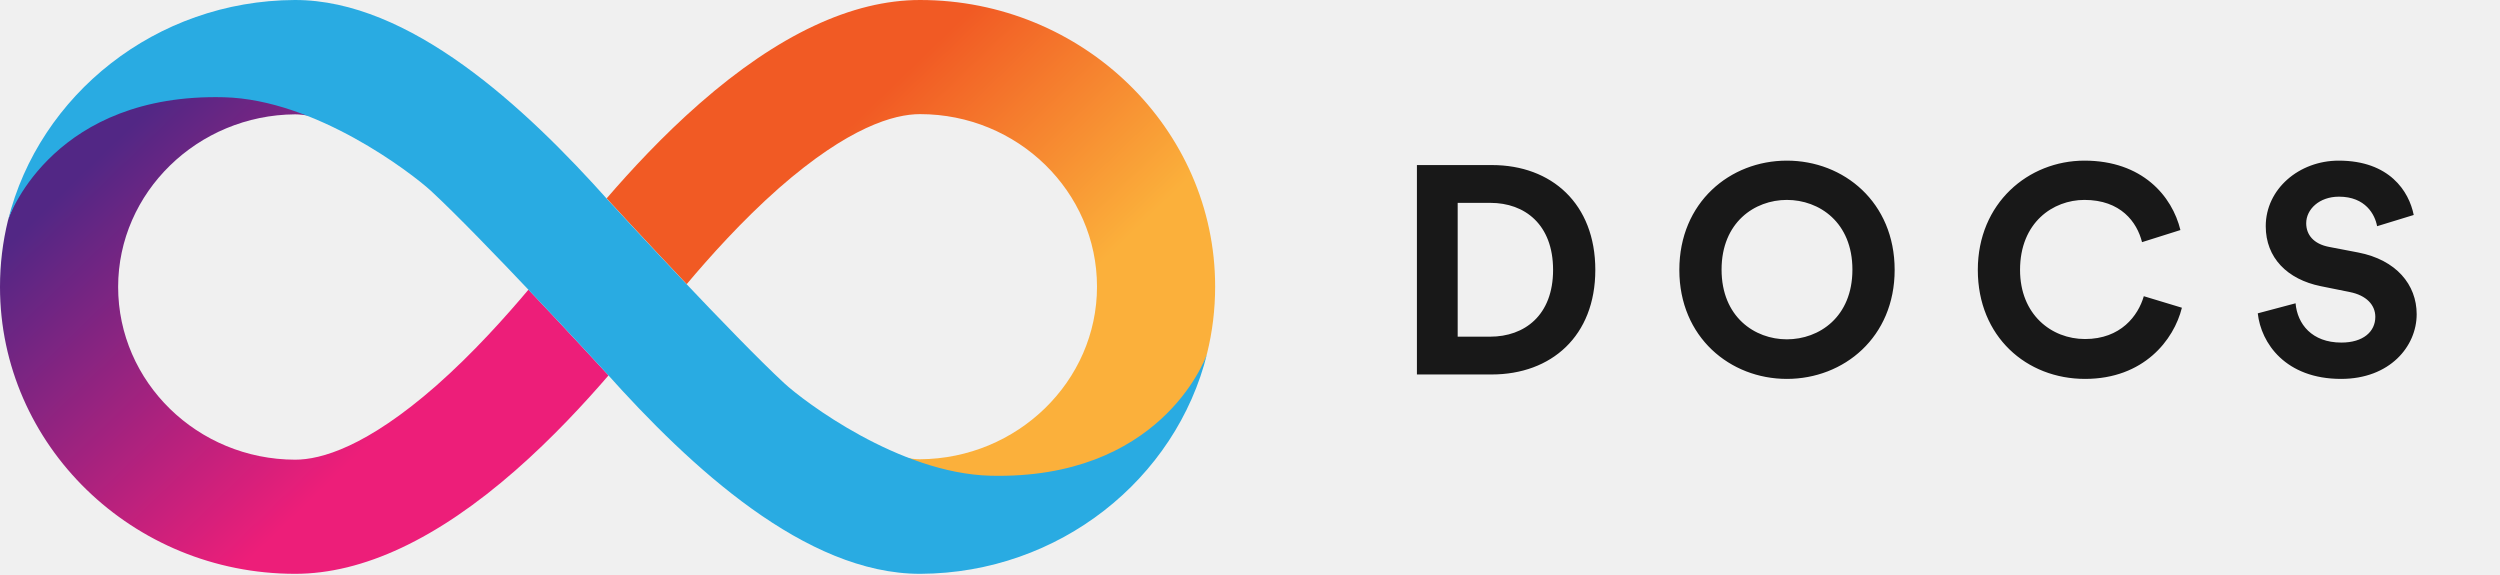
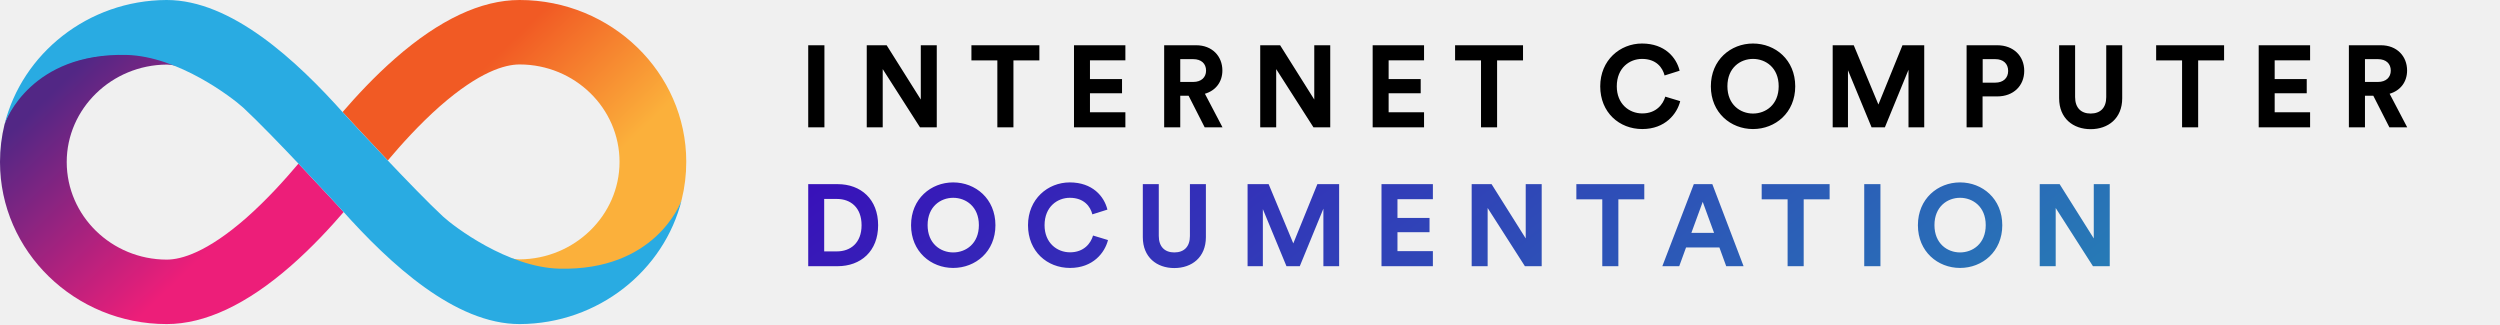
- <svg xmlns="http://www.w3.org/2000/svg" width="474" height="109" viewBox="0 0 474 109" fill="none">
-   <g clip-path="url(#clip0_221_66)">
-     <path d="M174.433 0C161.554 0 147.514 6.6 132.675 19.599C125.635 25.759 119.555 32.359 114.996 37.639C114.996 37.639 114.996 37.639 115.036 37.678V37.639C115.036 37.639 122.235 45.478 130.195 53.878C134.475 48.798 140.635 41.878 147.714 35.639C160.914 24.079 169.513 21.639 174.433 21.639C192.953 21.639 207.992 36.319 207.992 54.358C207.992 72.277 192.913 86.957 174.433 87.077C173.593 87.077 172.513 86.957 171.153 86.677C176.553 88.996 182.353 90.677 187.873 90.677C221.791 90.677 228.431 68.557 228.871 66.957C229.871 62.917 230.391 58.678 230.391 54.318C230.391 24.399 205.272 0 174.433 0Z" fill="url(#paint0_linear_221_66)" />
-     <path d="M55.958 108.796C68.837 108.796 82.877 102.196 97.716 89.197C104.756 83.037 110.836 76.437 115.395 71.157C115.395 71.157 115.395 71.157 115.355 71.117V71.157C115.355 71.157 108.156 63.318 100.196 54.918C95.916 59.998 89.757 66.917 82.677 73.157C69.477 84.717 60.878 87.157 55.958 87.157C37.438 87.117 22.399 72.437 22.399 54.398C22.399 36.479 37.478 21.799 55.958 21.679C56.798 21.679 57.878 21.799 59.238 22.079C53.838 19.759 48.038 18.079 42.518 18.079C8.6 18.079 2 40.199 1.52 41.758C0.52 45.838 0 50.038 0 54.398C0 84.397 25.119 108.796 55.958 108.796Z" fill="url(#paint1_linear_221_66)" />
-     <path d="M187.793 90.197C170.433 89.757 152.394 76.077 148.714 72.677C139.195 63.877 117.235 40.078 115.516 38.199C99.436 20.159 77.637 0 55.958 0H55.918H55.878C29.559 0.12 7.44 17.959 1.52 41.758C1.96 40.198 10.64 17.639 42.478 18.439C59.838 18.879 77.957 32.759 81.677 36.159C91.197 44.958 113.156 68.757 114.876 70.637C130.955 88.636 152.754 108.796 174.433 108.796H174.473H174.513C200.832 108.676 222.991 90.837 228.871 67.037C228.391 68.597 219.671 90.957 187.793 90.197Z" fill="#29ABE2" />
-     <path d="M276.376 63.832V38.464H282.592C289.088 38.464 294.464 42.552 294.464 51.176C294.464 59.8 289.032 63.832 282.536 63.832H276.376ZM282.816 71C294.128 71 302.472 63.72 302.472 51.176C302.472 38.632 294.184 31.296 282.872 31.296H268.648V71H282.816ZM326.41 51.12C326.41 42.16 332.682 37.904 338.786 37.904C344.946 37.904 351.218 42.16 351.218 51.12C351.218 60.08 344.946 64.336 338.786 64.336C332.682 64.336 326.41 60.08 326.41 51.12ZM318.402 51.176C318.402 63.944 328.034 71.84 338.786 71.84C349.594 71.84 359.226 63.944 359.226 51.176C359.226 38.352 349.594 30.456 338.786 30.456C328.034 30.456 318.402 38.352 318.402 51.176ZM395.321 71.84C406.465 71.84 412.177 64.448 413.689 58.344L406.465 56.16C405.401 59.856 402.097 64.28 395.321 64.28C388.937 64.28 383.001 59.632 383.001 51.176C383.001 42.16 389.273 37.904 395.209 37.904C402.097 37.904 405.177 42.104 406.129 45.912L413.409 43.616C411.841 37.176 406.185 30.456 395.209 30.456C384.569 30.456 374.993 38.52 374.993 51.176C374.993 63.832 384.233 71.84 395.321 71.84ZM457.641 40.76C456.745 36.28 453.049 30.456 443.417 30.456C435.913 30.456 429.585 35.832 429.585 42.888C429.585 48.88 433.673 52.968 440.001 54.256L445.545 55.376C448.625 55.992 450.361 57.784 450.361 60.08C450.361 62.88 448.065 64.952 443.921 64.952C438.321 64.952 435.577 61.424 435.241 57.504L428.073 59.408C428.689 65.064 433.337 71.84 443.865 71.84C453.105 71.84 458.201 65.68 458.201 59.576C458.201 53.976 454.337 49.272 447.113 47.872L441.569 46.808C438.657 46.248 437.257 44.512 437.257 42.328C437.257 39.696 439.721 37.288 443.473 37.288C448.513 37.288 450.305 40.704 450.697 42.888L457.641 40.76Z" fill="#181818" />
-   </g>
+ <svg xmlns="http://www.w3.org/2000/svg" width="216" height="28" viewBox="0 0 216 28" fill="none">
+   <path d="M44.891 0C41.577 0 37.963 1.699 34.145 5.044C32.333 6.629 30.768 8.328 29.595 9.687C29.595 9.687 29.595 9.687 29.605 9.697V9.687C29.605 9.687 31.458 11.704 33.506 13.866C34.608 12.559 36.193 10.778 38.015 9.172C41.412 6.197 43.625 5.569 44.891 5.569C49.658 5.569 53.528 9.347 53.528 13.99C53.528 18.601 49.647 22.379 44.891 22.41C44.675 22.41 44.397 22.379 44.047 22.307C45.437 22.904 46.93 23.337 48.35 23.337C57.079 23.337 58.788 17.644 58.901 17.232C59.159 16.192 59.293 15.101 59.293 13.979C59.293 6.279 52.828 0 44.891 0Z" fill="url(#paint0_linear_8_78)" />
+   <path d="M14.401 28C17.716 28 21.329 26.301 25.148 22.956C26.96 21.371 28.525 19.672 29.698 18.313C29.698 18.313 29.698 18.313 29.688 18.303V18.313C29.688 18.313 27.835 16.296 25.787 14.134C24.685 15.441 23.1 17.222 21.278 18.828C17.881 21.803 15.668 22.431 14.401 22.431C9.635 22.421 5.765 18.643 5.765 14C5.765 9.388 9.645 5.61 14.401 5.58C14.617 5.58 14.895 5.61 15.245 5.682C13.856 5.085 12.363 4.653 10.943 4.653C2.213 4.653 0.515 10.346 0.391 10.747C0.134 11.797 0 12.878 0 14C0 21.721 6.465 28 14.401 28Z" fill="url(#paint1_linear_8_78)" />
+   <path d="M48.331 23.213C43.864 23.1 39.221 19.579 38.274 18.704C35.824 16.439 30.172 10.315 29.73 9.831C25.592 5.188 19.982 0 14.402 0H14.392H14.382C7.608 0.031 1.915 4.622 0.392 10.747C0.505 10.345 2.739 4.54 10.933 4.746C15.401 4.859 20.064 8.431 21.021 9.306C23.471 11.57 29.123 17.695 29.565 18.179C33.703 22.811 39.314 28 44.893 28H44.903H44.913C51.687 27.969 57.39 23.378 58.903 17.253C58.78 17.654 56.535 23.409 48.331 23.213Z" fill="#29ABE2" />
+   <path d="M71.23 11V3.91H69.83V11H71.23ZM80.937 11V3.91H79.557V8.6L76.607 3.91H74.887V11H76.267V5.97L79.487 11H80.937ZM89.802 5.22V3.91H83.931V5.22H86.171V11H87.561V5.22H89.802ZM97.233 11V9.7H94.173V8.06H96.943V6.83H94.173V5.21H97.233V3.91H92.793V11H97.233ZM104.084 11H105.624L104.104 8.1C105.034 7.83 105.614 7.08 105.614 6.09C105.614 4.86 104.734 3.91 103.354 3.91H100.584V11H101.974V8.27H102.694L104.084 11ZM101.974 7.08V5.11H103.094C103.794 5.11 104.204 5.5 104.204 6.1C104.204 6.68 103.794 7.08 103.094 7.08H101.974ZM114.933 11V3.91H113.553V8.6L110.603 3.91H108.883V11H110.263V5.97L113.483 11H114.933ZM123.038 11V9.7H119.978V8.06H122.748V6.83H119.978V5.21H123.038V3.91H118.598V11H123.038ZM131.589 5.22V3.91H125.719V5.22H127.959V11H129.349V5.22H131.589ZM141.89 11.15C143.88 11.15 144.9 9.83 145.17 8.74L143.88 8.35C143.69 9.01 143.1 9.8 141.89 9.8C140.75 9.8 139.69 8.97 139.69 7.46C139.69 5.85 140.81 5.09 141.87 5.09C143.1 5.09 143.65 5.84 143.82 6.52L145.12 6.11C144.84 4.96 143.83 3.76 141.87 3.76C139.97 3.76 138.26 5.2 138.26 7.46C138.26 9.72 139.91 11.15 141.89 11.15ZM149.248 7.45C149.248 5.85 150.368 5.09 151.458 5.09C152.558 5.09 153.678 5.85 153.678 7.45C153.678 9.05 152.558 9.81 151.458 9.81C150.368 9.81 149.248 9.05 149.248 7.45ZM147.818 7.46C147.818 9.74 149.538 11.15 151.458 11.15C153.388 11.15 155.108 9.74 155.108 7.46C155.108 5.17 153.388 3.76 151.458 3.76C149.538 3.76 147.818 5.17 147.818 7.46ZM166.254 11V3.91H164.374L162.294 9.03L160.164 3.91H158.344V11H159.664V6.07L161.704 11H162.854L164.894 6.03V11H166.254ZM171.304 7.14V5.11H172.394C173.084 5.11 173.504 5.5 173.504 6.13C173.504 6.74 173.084 7.14 172.394 7.14H171.304ZM172.564 8.33C173.964 8.33 174.894 7.41 174.894 6.12C174.894 4.84 173.964 3.91 172.564 3.91H169.914V11H171.294V8.33H172.564ZM180.629 11.16C182.149 11.16 183.359 10.23 183.359 8.49V3.91H181.979V8.39C181.979 9.32 181.469 9.81 180.629 9.81C179.809 9.81 179.289 9.32 179.289 8.39V3.91H177.909V8.49C177.909 10.23 179.119 11.16 180.629 11.16ZM192.161 5.22V3.91H186.291V5.22H188.531V11H189.921V5.22H192.161ZM199.592 11V9.7H196.532V8.06H199.302V6.83H196.532V5.21H199.592V3.91H195.152V11H199.592ZM206.443 11H207.983L206.463 8.1C207.393 7.83 207.973 7.08 207.973 6.09C207.973 4.86 207.093 3.91 205.713 3.91H202.943V11H204.333V8.27H205.053L206.443 11ZM204.333 7.08V5.11H205.453C206.153 5.11 206.563 5.5 206.563 6.1C206.563 6.68 206.153 7.08 205.453 7.08H204.333Z" fill="black" />
+   <path d="M71.21 21.72V17.19H72.32C73.48 17.19 74.44 17.92 74.44 19.46C74.44 21 73.47 21.72 72.31 21.72H71.21ZM72.36 23C74.38 23 75.87 21.7 75.87 19.46C75.87 17.22 74.39 15.91 72.37 15.91H69.83V23H72.36ZM80.145 19.45C80.145 17.85 81.265 17.09 82.355 17.09C83.455 17.09 84.575 17.85 84.575 19.45C84.575 21.05 83.455 21.81 82.355 21.81C81.265 21.81 80.145 21.05 80.145 19.45ZM78.715 19.46C78.715 21.74 80.435 23.15 82.355 23.15C84.285 23.15 86.005 21.74 86.005 19.46C86.005 17.17 84.285 15.76 82.355 15.76C80.435 15.76 78.715 17.17 78.715 19.46ZM92.45 23.15C94.44 23.15 95.46 21.83 95.73 20.74L94.44 20.35C94.25 21.01 93.66 21.8 92.45 21.8C91.31 21.8 90.25 20.97 90.25 19.46C90.25 17.85 91.37 17.09 92.43 17.09C93.66 17.09 94.21 17.84 94.38 18.52L95.68 18.11C95.4 16.96 94.39 15.76 92.43 15.76C90.53 15.76 88.82 17.2 88.82 19.46C88.82 21.72 90.47 23.15 92.45 23.15ZM101.459 23.16C102.979 23.16 104.189 22.23 104.189 20.49V15.91H102.809V20.39C102.809 21.32 102.299 21.81 101.459 21.81C100.639 21.81 100.119 21.32 100.119 20.39V15.91H98.739V20.49C98.739 22.23 99.949 23.16 101.459 23.16ZM115.701 23V15.91H113.821L111.741 21.03L109.611 15.91H107.791V23H109.111V18.07L111.151 23H112.301L114.341 18.03V23H115.701ZM123.801 23V21.7H120.741V20.06H123.511V18.83H120.741V17.21H123.801V15.91H119.361V23H123.801ZM133.202 23V15.91H131.822V20.6L128.872 15.91H127.152V23H128.532V17.97L131.752 23H133.202ZM142.067 17.22V15.91H136.197V17.22H138.437V23H139.827V17.22H142.067ZM149.145 23H150.645L147.945 15.91H146.345L143.625 23H145.085L145.675 21.38H148.555L149.145 23ZM147.115 17.44L148.095 20.12H146.135L147.115 17.44ZM158.079 17.22V15.91H152.209V17.22H154.449V23H155.839V17.22H158.079ZM162.47 23V15.91H161.07V23H162.47ZM167.137 19.45C167.137 17.85 168.257 17.09 169.347 17.09C170.447 17.09 171.567 17.85 171.567 19.45C171.567 21.05 170.447 21.81 169.347 21.81C168.257 21.81 167.137 21.05 167.137 19.45ZM165.707 19.46C165.707 21.74 167.427 23.15 169.347 23.15C171.277 23.15 172.997 21.74 172.997 19.46C172.997 17.17 171.277 15.76 169.347 15.76C167.427 15.76 165.707 17.17 165.707 19.46ZM182.282 23V15.91H180.902V20.6L177.952 15.91H176.232V23H177.612V17.97L180.832 23H182.282Z" fill="url(#paint2_linear_8_78)" />
  <defs>
-     <linearGradient id="paint0_linear_221_66" x1="145.304" y1="7.174" x2="221.385" y2="85.958" gradientUnits="userSpaceOnUse">
+     <linearGradient id="paint0_linear_8_78" x1="37.395" y1="1.846" x2="56.975" y2="22.122" gradientUnits="userSpaceOnUse">
      <stop offset="0.21" stop-color="#F15A24" />
      <stop offset="0.684" stop-color="#FBB03B" />
    </linearGradient>
-     <linearGradient id="paint1_linear_221_66" x1="85.087" y1="101.622" x2="9.006" y2="22.838" gradientUnits="userSpaceOnUse">
+     <linearGradient id="paint1_linear_8_78" x1="21.898" y1="26.154" x2="2.318" y2="5.878" gradientUnits="userSpaceOnUse">
      <stop offset="0.21" stop-color="#ED1E79" />
      <stop offset="0.893" stop-color="#522785" />
    </linearGradient>
-     <clipPath id="clip0_221_66">
-       <rect width="474" height="109" fill="white" />
-     </clipPath>
+     <linearGradient id="paint2_linear_8_78" x1="69" y1="2" x2="124.066" y2="76.054" gradientUnits="userSpaceOnUse">
+       <stop stop-color="#3B00B9" />
+       <stop offset="1" stop-color="#2586B6" />
+     </linearGradient>
  </defs>
</svg>
